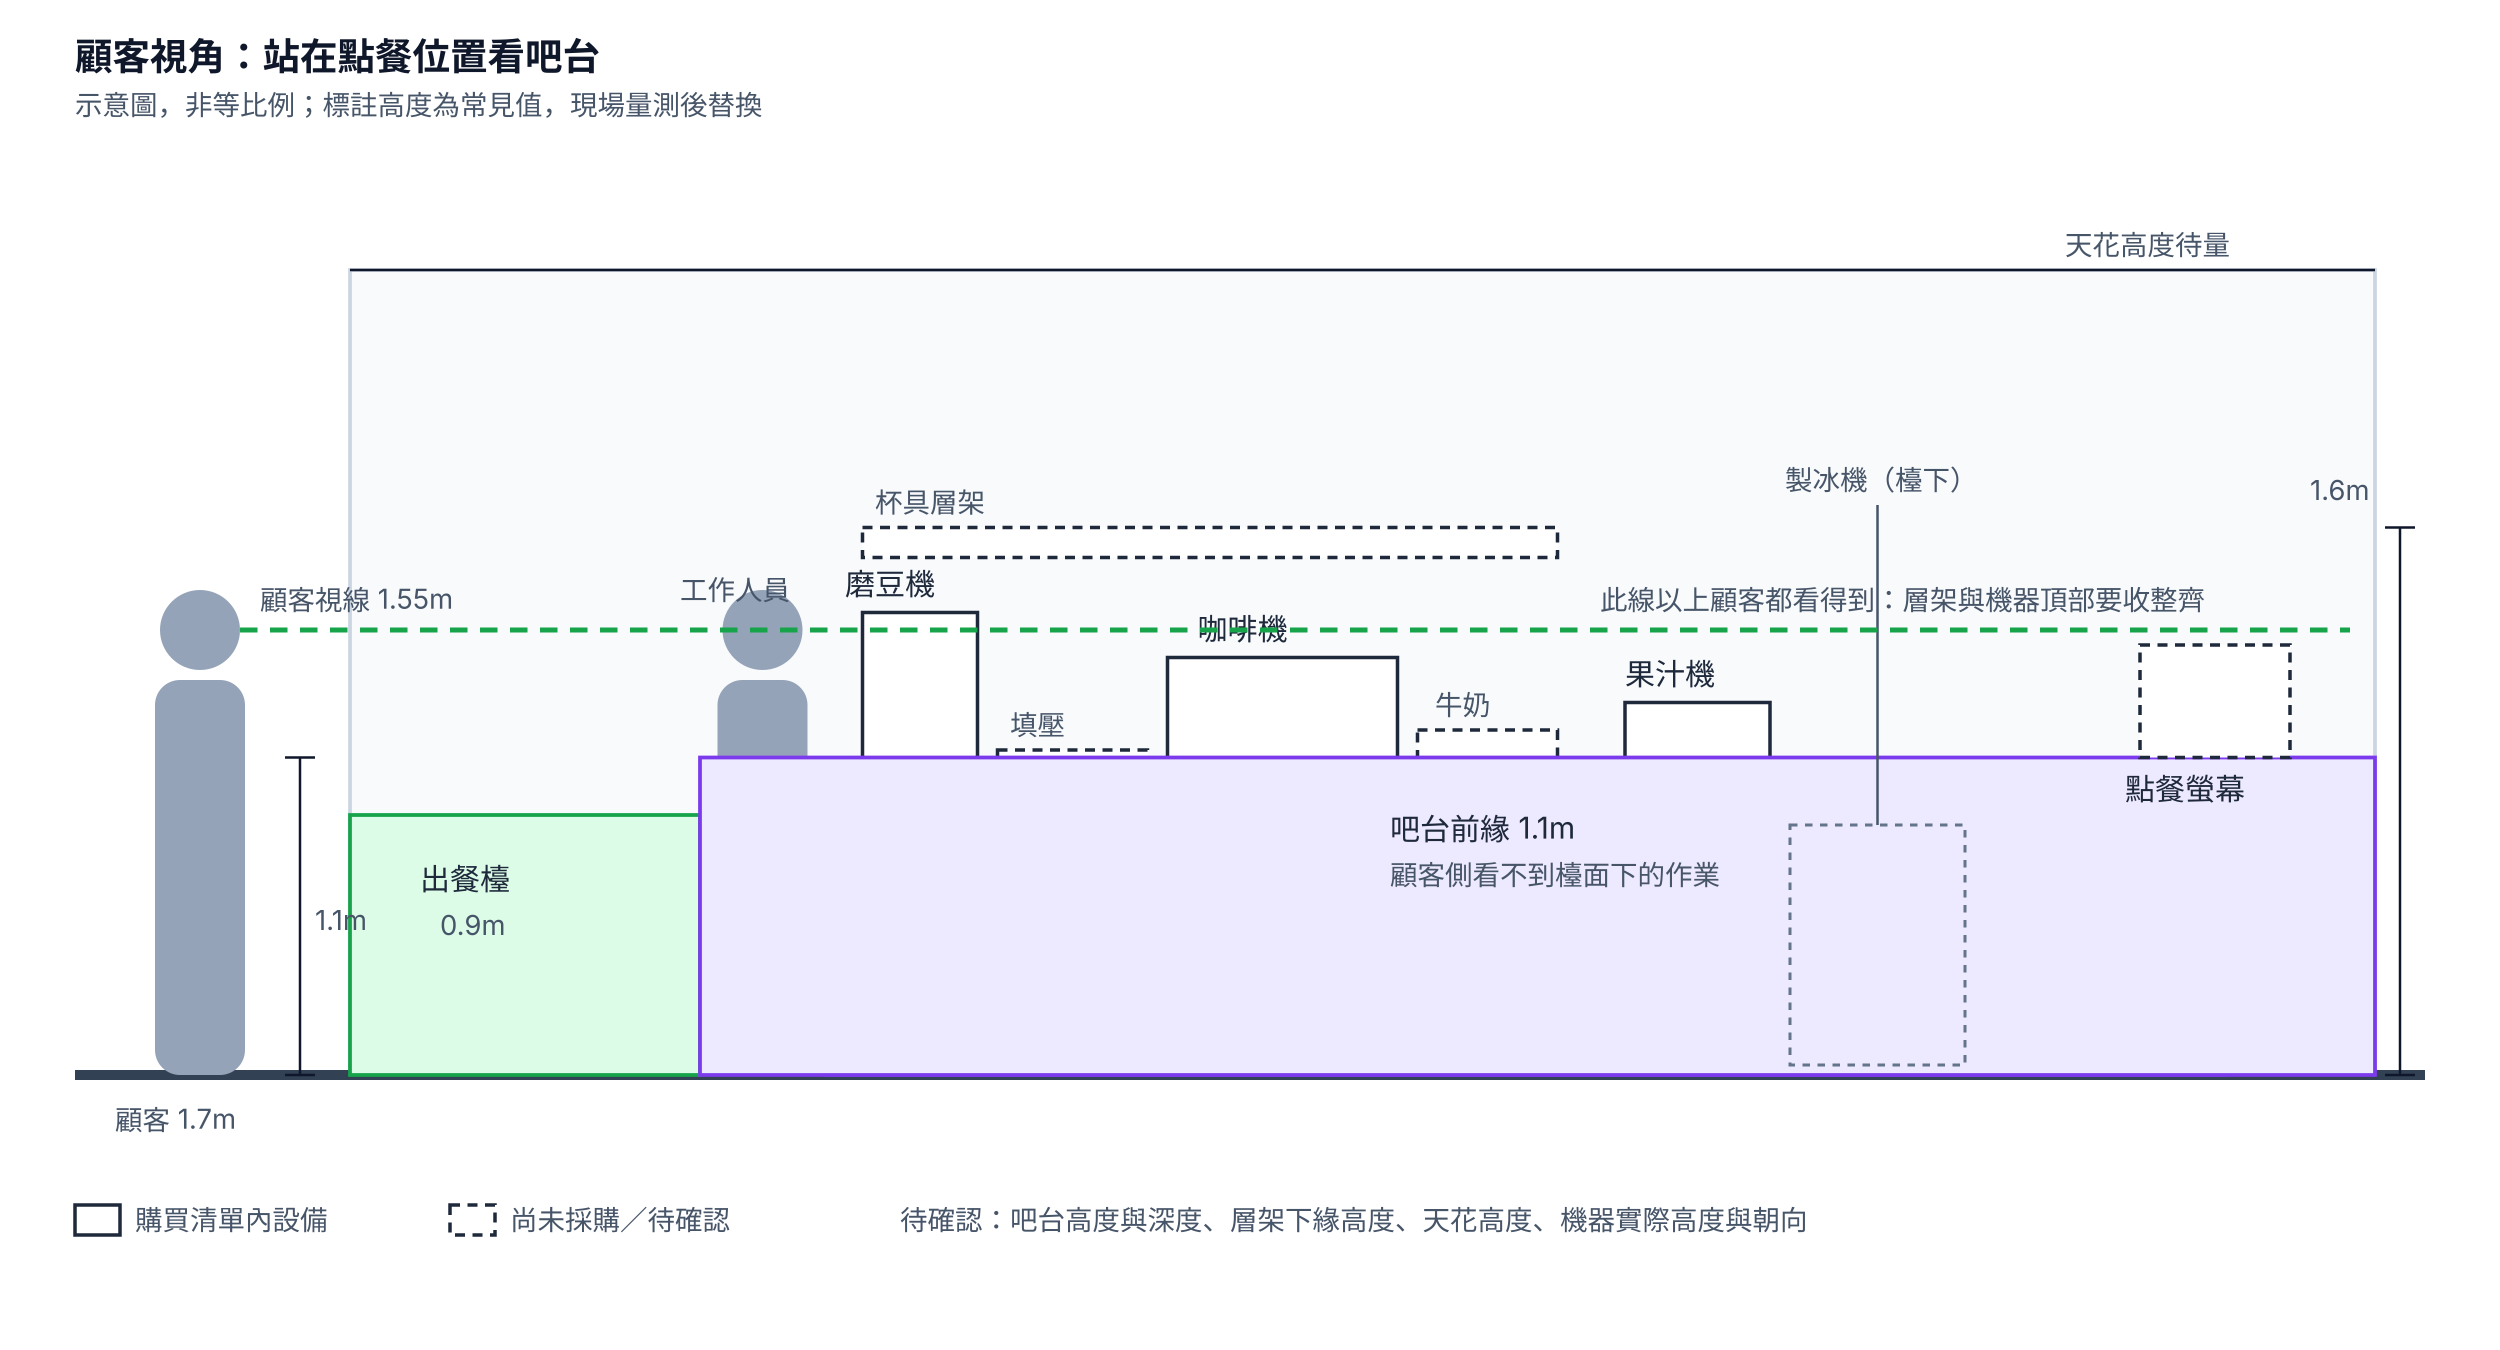
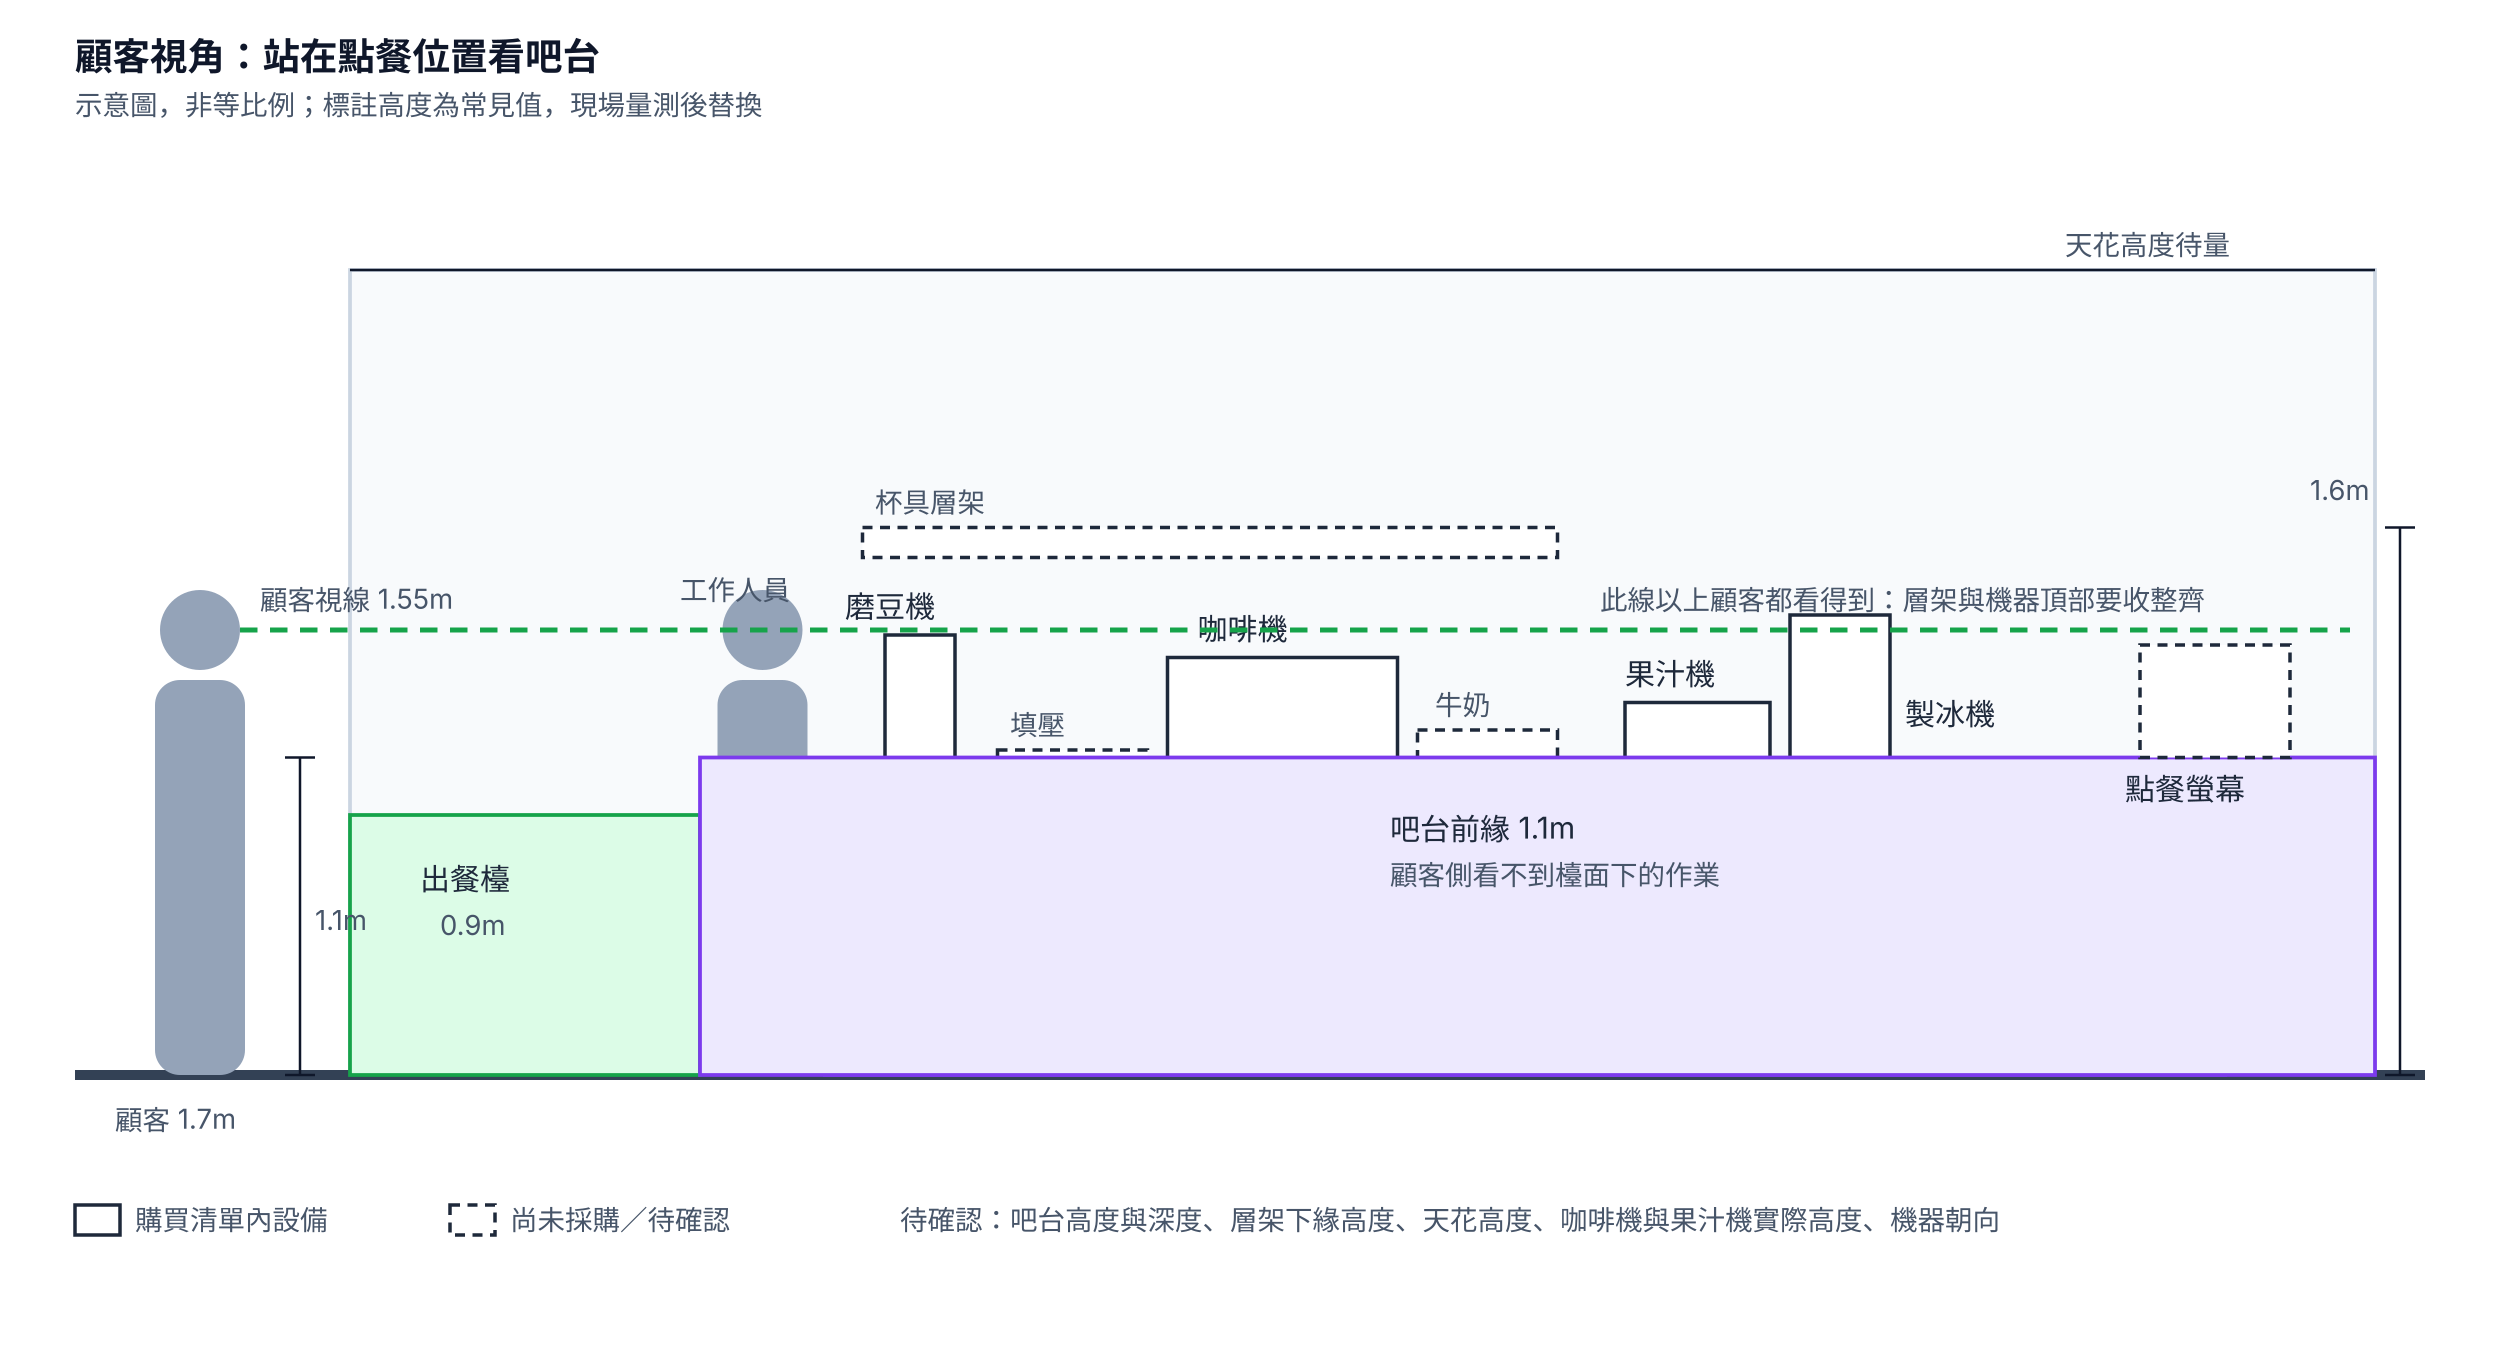
<svg xmlns="http://www.w3.org/2000/svg" viewBox="0 0 1000 540" font-family="-apple-system, 'PingFang TC', 'Noto Sans TC', 'Microsoft JhengHei', sans-serif">
  <style>
    .bg { fill: #ffffff; }
    .wall { fill: #f8fafc; stroke: #cbd5e1; stroke-width: 1.5; }
    .ground { stroke: #334155; stroke-width: 4; }
    .counter { fill: #ede9fe; stroke: #7c3aed; stroke-width: 1.5; }
    .front { fill: #dcfce7; stroke: #16a34a; stroke-width: 1.5; }
    .equip { fill: #ffffff; stroke: #1e293b; stroke-width: 1.4; }
    .todo { fill: #ffffff; stroke: #1e293b; stroke-width: 1.4; stroke-dasharray: 4 3; }
-     .hidden { fill: none; stroke: #64748b; stroke-width: 1.2; stroke-dasharray: 3 3; }
    .person { fill: #94a3b8; }
    .dim { stroke: #0f172a; stroke-width: 1; }
    .sight { fill: none; stroke: #16a34a; stroke-width: 2; stroke-dasharray: 7 5; }
-     .lead { stroke: #475569; stroke-width: 1; }
    .title { font-size: 15px; font-weight: 700; fill: #0f172a; }
    .label { font-size: 12px; fill: #1e293b; }
    .note { font-size: 11px; fill: #475569; }
    @media (prefers-color-scheme: dark) {
      .bg { fill: #0f172a; }
      .wall { fill: #1e293b; stroke: #475569; }
      .ground { stroke: #cbd5e1; }
      .counter { fill: #2a2148; }
      .front { fill: #14301d; }
      .equip, .todo { fill: #0f172a; stroke: #e2e8f0; }
-       .hidden { stroke: #94a3b8; }
      .person { fill: #64748b; }
      .dim { stroke: #e2e8f0; }
-       .lead { stroke: #94a3b8; }
      .title, .label { fill: #f1f5f9; }
      .note { fill: #cbd5e1; }
    }
  </style>
  <rect class="bg" width="1000" height="540" />
  <text class="title" x="30" y="28">顧客視角：站在點餐位置看吧台</text>
  <text class="note" x="30" y="46">示意圖，非等比例；標註高度為常見值，現場量測後替換</text>
  <rect class="wall" x="140" y="108" width="810" height="322" />
  <line class="dim" x1="140" y1="108" x2="950" y2="108" />
  <text class="note" x="826" y="102">天花高度待量</text>
  <line class="ground" x1="30" y1="430" x2="970" y2="430" />
  <rect class="counter" x="330" y="326" width="560" height="104" />
-   <rect class="equip" x="345" y="245" width="46" height="81" />
-   <text class="label" x="338" y="238">磨豆機</text>
+   <rect class="equip" x="354" y="254" width="28" height="72" />
+   <text class="label" x="338" y="247">磨豆機</text>
  <rect class="todo" x="399" y="300" width="60" height="26" />
  <text class="note" x="404" y="294">填壓</text>
  <rect class="equip" x="467" y="263" width="92" height="63" />
  <text class="label" x="479" y="256">咖啡機</text>
  <rect class="todo" x="567" y="292" width="56" height="34" />
  <text class="note" x="574" y="286">牛奶</text>
  <rect class="todo" x="345" y="211" width="278" height="12" />
  <text class="note" x="350" y="205">杯具層架</text>
  <rect class="equip" x="650" y="281" width="58" height="45" />
  <text class="label" x="650" y="274">果汁機</text>
+   <rect class="equip" x="716" y="246" width="40" height="80" />
+   <text class="label" x="762" y="290">製冰機</text>
  <g class="person">
    <circle cx="305" cy="252" r="16" />
    <rect x="287" y="272" width="36" height="58" rx="10" />
  </g>
  <text class="note" x="272" y="240">工作人員</text>
  <rect class="front" x="140" y="326" width="140" height="104" />
  <text class="label" x="168" y="356">出餐檯</text>
  <text class="note" x="176" y="374">0.9m</text>
  <rect class="counter" x="280" y="303" width="670" height="127" />
  <text class="label" x="556" y="336">吧台前緣 1.1m</text>
  <text class="note" x="556" y="354">顧客側看不到檯面下的作業</text>
-   <rect class="hidden" x="716" y="330" width="70" height="96" />
-   <line class="lead" x1="751" y1="330" x2="751" y2="202" />
-   <text class="note" x="714" y="196">製冰機（檯下）</text>
  <rect class="todo" x="856" y="258" width="60" height="45" />
  <text class="label" x="850" y="320">點餐螢幕</text>
  <g class="person">
    <circle cx="80" cy="252" r="16" />
    <rect x="62" y="272" width="36" height="158" rx="10" />
  </g>
  <text class="note" x="46" y="452">顧客 1.7m</text>
  <path class="sight" d="M 96 252 L 940 252" />
  <text class="note" x="104" y="244">顧客視線 1.55m</text>
  <text class="note" x="640" y="244">此線以上顧客都看得到：層架與機器頂部要收整齊</text>
  <line class="dim" x1="120" y1="430" x2="120" y2="303" />
  <line class="dim" x1="114" y1="430" x2="126" y2="430" />
  <line class="dim" x1="114" y1="303" x2="126" y2="303" />
  <text class="note" x="126" y="372">1.1m</text>
  <line class="dim" x1="960" y1="430" x2="960" y2="211" />
  <line class="dim" x1="954" y1="430" x2="966" y2="430" />
  <line class="dim" x1="954" y1="211" x2="966" y2="211" />
  <text class="note" x="924" y="200">1.6m</text>
  <rect class="equip" x="30" y="482" width="18" height="12" />
  <text class="note" x="54" y="492">購買清單內設備</text>
  <rect class="todo" x="180" y="482" width="18" height="12" />
  <text class="note" x="204" y="492">尚未採購／待確認</text>
-   <text class="note" x="360" y="492">待確認：吧台高度與深度、層架下緣高度、天花高度、機器實際高度與朝向</text>
+   <text class="note" x="360" y="492">待確認：吧台高度與深度、層架下緣高度、天花高度、咖啡機與果汁機實際高度、機器朝向</text>
</svg>
